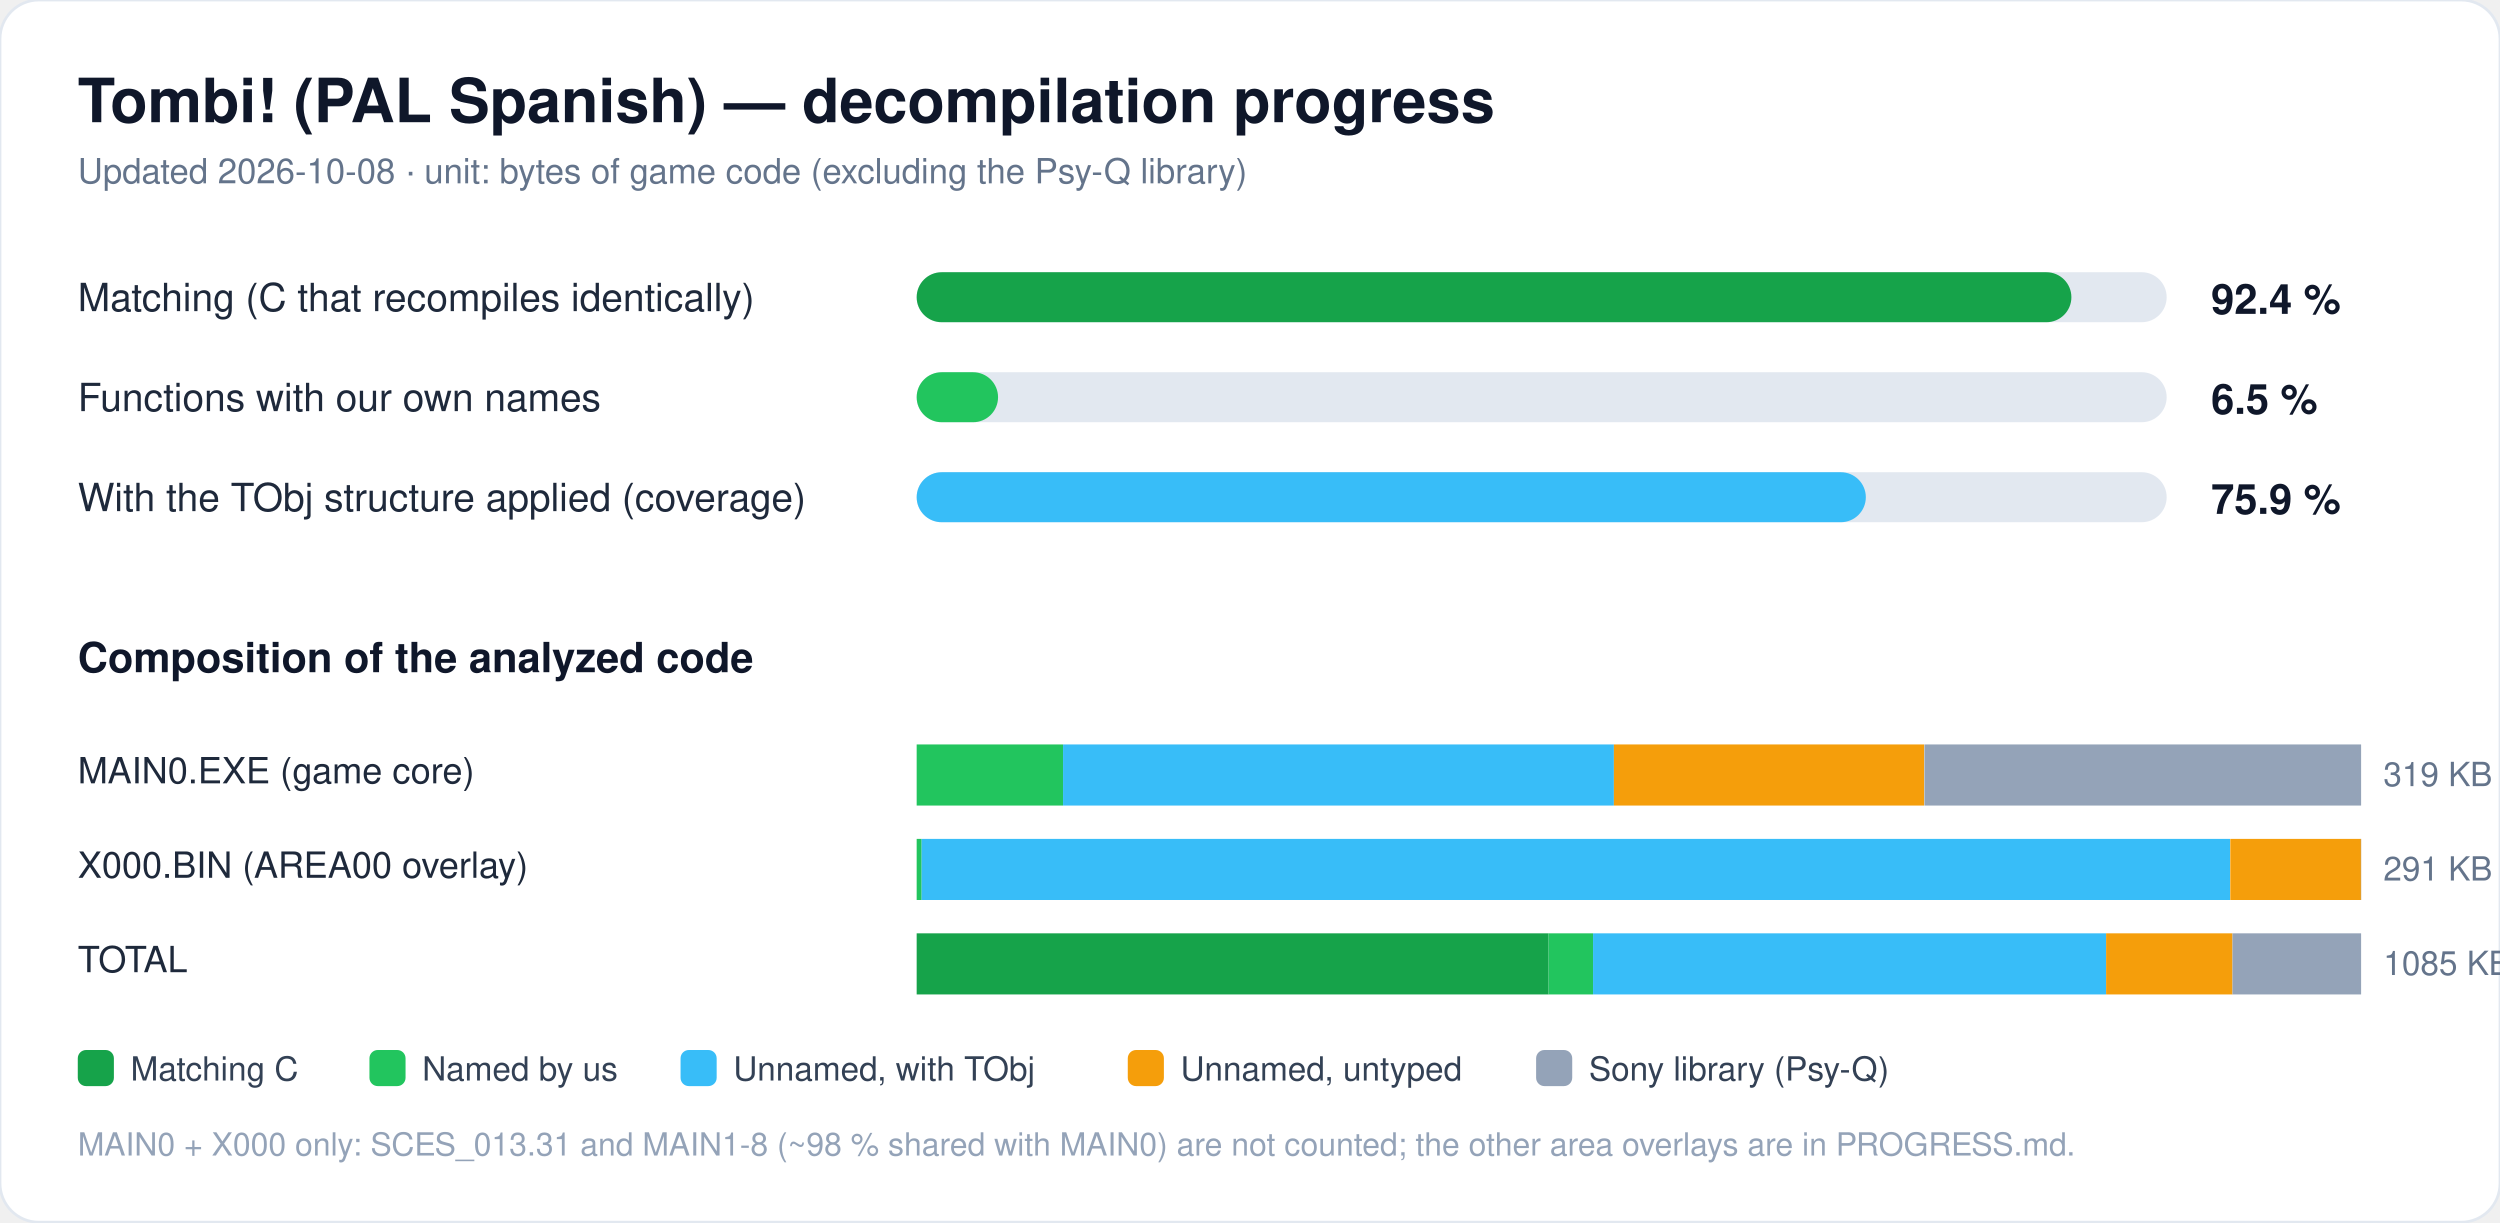
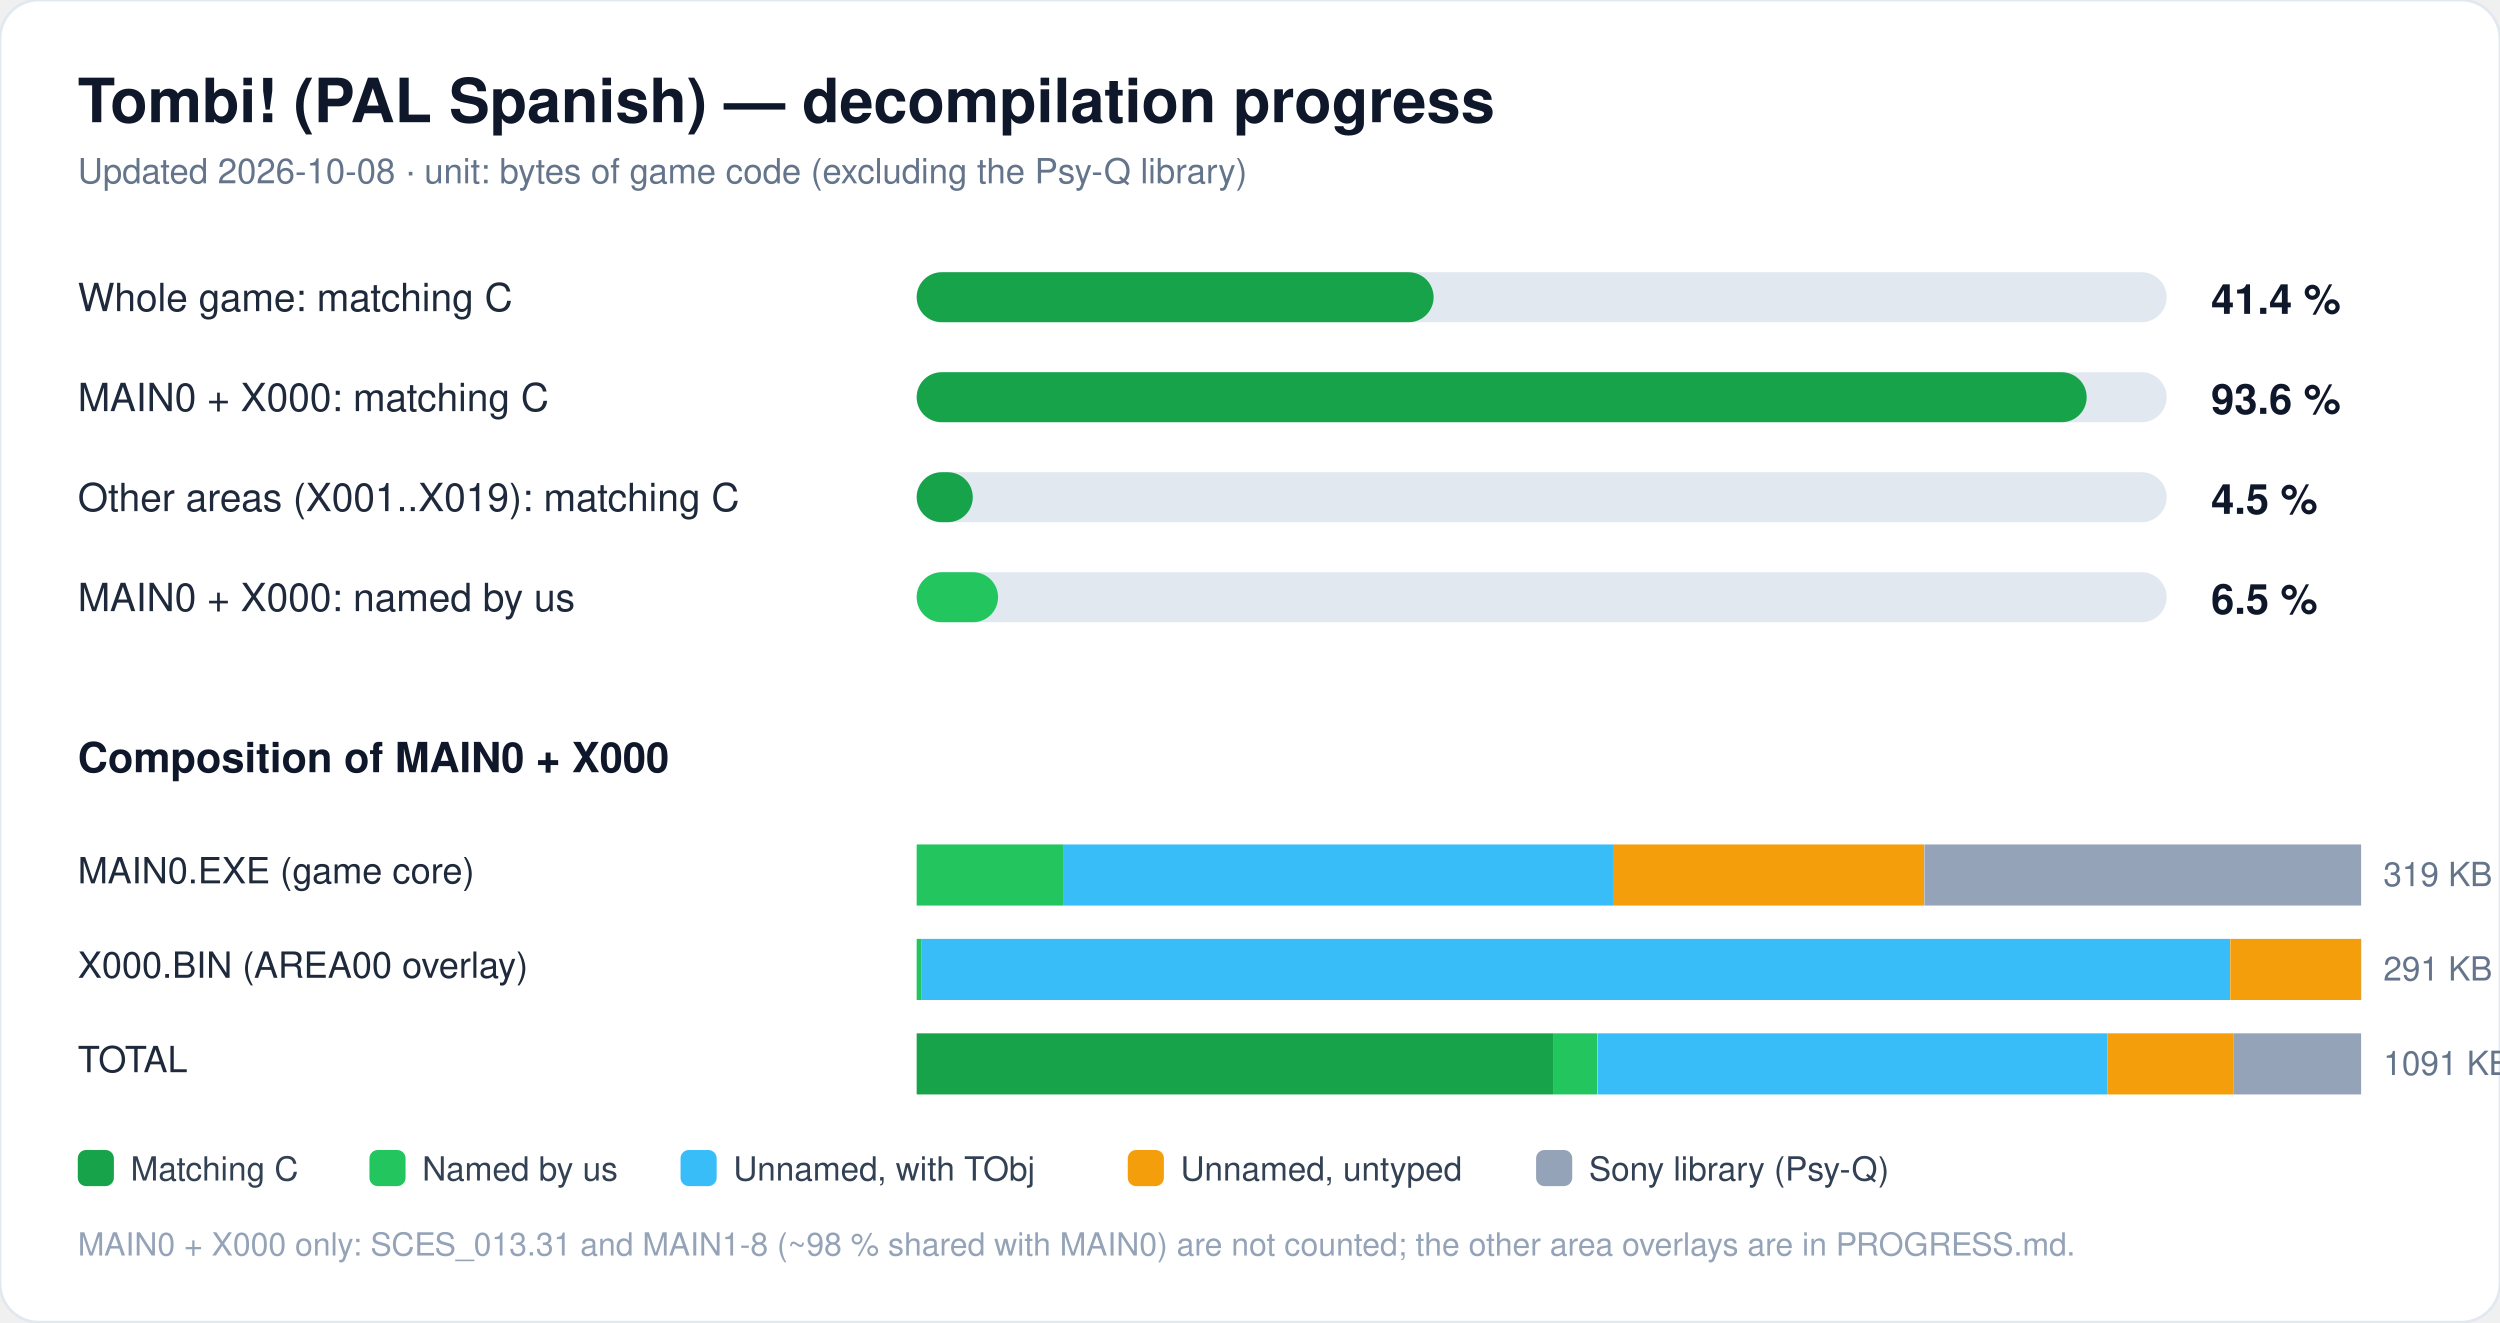
- <svg xmlns="http://www.w3.org/2000/svg" width="900" height="440" viewBox="0 0 900 440" role="img" aria-label="Decompilation progress">
-   <rect width="900" height="440" rx="14" fill="#ffffff" stroke="#e2e8f0" />
+ <svg xmlns="http://www.w3.org/2000/svg" width="900" height="476" viewBox="0 0 900 476" role="img" aria-label="Decompilation progress">
+   <rect width="900" height="476" rx="14" fill="#ffffff" stroke="#e2e8f0" />
  <text x="28" y="44" font-family="Segoe UI,Helvetica,Arial,sans-serif" font-size="22" font-weight="700" fill="#0f172a">Tombi! (PAL Spanish) — decompilation progress</text>
  <text x="28" y="66" font-family="Segoe UI,Helvetica,Arial,sans-serif" font-size="12.5" fill="#64748b">Updated 2026-10-08 · unit: bytes of game code (excluding the Psy-Q library)</text>
-   <text x="28" y="112" font-family="Segoe UI,Helvetica,Arial,sans-serif" font-size="14" fill="#1e293b">Matching (C that recompiles identically)</text>
+   <text x="28" y="112" font-family="Segoe UI,Helvetica,Arial,sans-serif" font-size="14" fill="#1e293b">Whole game: matching C</text>
  <rect x="330" y="98" width="450" height="18" rx="9" fill="#e2e8f0" />
-   <rect x="330" y="98" width="415.7" height="18" rx="9" fill="#16a34a" />
-   <text x="796" y="113" font-family="Segoe UI,Helvetica,Arial,sans-serif" font-size="15" font-weight="700" fill="#0f172a">92.4 %</text>
-   <text x="28" y="148" font-family="Segoe UI,Helvetica,Arial,sans-serif" font-size="14" fill="#1e293b">Functions with our own names</text>
+   <rect x="330" y="98" width="186.1" height="18" rx="9" fill="#16a34a" />
+   <text x="796" y="113" font-family="Segoe UI,Helvetica,Arial,sans-serif" font-size="15" font-weight="700" fill="#0f172a">41.4 %</text>
+   <text x="28" y="148" font-family="Segoe UI,Helvetica,Arial,sans-serif" font-size="14" fill="#1e293b">MAIN0 + X000: matching C</text>
  <rect x="330" y="134" width="450" height="18" rx="9" fill="#e2e8f0" />
-   <rect x="330" y="134" width="29.3" height="18" rx="9" fill="#22c55e" />
-   <text x="796" y="149" font-family="Segoe UI,Helvetica,Arial,sans-serif" font-size="15" font-weight="700" fill="#0f172a">6.5 %</text>
-   <text x="28" y="184" font-family="Segoe UI,Helvetica,Arial,sans-serif" font-size="14" fill="#1e293b">With the TObj structure applied (coverage)</text>
+   <rect x="330" y="134" width="421.2" height="18" rx="9" fill="#16a34a" />
+   <text x="796" y="149" font-family="Segoe UI,Helvetica,Arial,sans-serif" font-size="15" font-weight="700" fill="#0f172a">93.6 %</text>
+   <text x="28" y="184" font-family="Segoe UI,Helvetica,Arial,sans-serif" font-size="14" fill="#1e293b">Other areas (X001..X019): matching C</text>
  <rect x="330" y="170" width="450" height="18" rx="9" fill="#e2e8f0" />
-   <rect x="330" y="170" width="341.7" height="18" rx="9" fill="#38bdf8" />
-   <text x="796" y="185" font-family="Segoe UI,Helvetica,Arial,sans-serif" font-size="15" font-weight="700" fill="#0f172a">75.9 %</text>
-   <text x="28" y="242" font-family="Segoe UI,Helvetica,Arial,sans-serif" font-size="15" font-weight="700" fill="#0f172a">Composition of the analyzed code</text>
-   <text x="28" y="282" font-family="Segoe UI,Helvetica,Arial,sans-serif" font-size="13" fill="#1e293b">MAIN0.EXE (game core)</text>
-   <rect x="330.0" y="268" width="52.7" height="22" fill="#22c55e" />
-   <rect x="382.7" y="268" width="198.3" height="22" fill="#38bdf8" />
-   <rect x="581.0" y="268" width="111.7" height="22" fill="#f59e0b" />
-   <rect x="692.8" y="268" width="157.2" height="22" fill="#94a3b8" />
-   <text x="858" y="283" font-family="Segoe UI,Helvetica,Arial,sans-serif" font-size="12" fill="#64748b" text-anchor="start">319 KB</text>
-   <text x="28" y="316" font-family="Segoe UI,Helvetica,Arial,sans-serif" font-size="13" fill="#1e293b">X000.BIN (AREA00 overlay)</text>
-   <rect x="330.0" y="302" width="1.8" height="22" fill="#22c55e" />
-   <rect x="331.8" y="302" width="471.0" height="22" fill="#38bdf8" />
-   <rect x="802.9" y="302" width="47.1" height="22" fill="#f59e0b" />
-   <rect x="849.9" y="302" width="0.1" height="22" fill="#94a3b8" />
-   <text x="858" y="317" font-family="Segoe UI,Helvetica,Arial,sans-serif" font-size="12" fill="#64748b" text-anchor="start">291 KB</text>
-   <text x="28" y="350" font-family="Segoe UI,Helvetica,Arial,sans-serif" font-size="13" fill="#1e293b">TOTAL</text>
-   <rect x="330.0" y="336" width="227.5" height="22" fill="#16a34a" />
-   <rect x="557.5" y="336" width="16.0" height="22" fill="#22c55e" />
-   <rect x="573.5" y="336" width="184.7" height="22" fill="#38bdf8" />
-   <rect x="758.2" y="336" width="45.5" height="22" fill="#f59e0b" />
-   <rect x="803.7" y="336" width="46.3" height="22" fill="#94a3b8" />
-   <text x="858" y="351" font-family="Segoe UI,Helvetica,Arial,sans-serif" font-size="12" fill="#64748b" text-anchor="start">1085 KB</text>
-   <rect x="28" y="378" width="13" height="13" rx="3" fill="#16a34a" />
-   <text x="47" y="389" font-family="Segoe UI,Helvetica,Arial,sans-serif" font-size="12" fill="#334155">Matching C</text>
-   <rect x="133" y="378" width="13" height="13" rx="3" fill="#22c55e" />
-   <text x="152" y="389" font-family="Segoe UI,Helvetica,Arial,sans-serif" font-size="12" fill="#334155">Named by us</text>
-   <rect x="245" y="378" width="13" height="13" rx="3" fill="#38bdf8" />
-   <text x="264" y="389" font-family="Segoe UI,Helvetica,Arial,sans-serif" font-size="12" fill="#334155">Unnamed, with TObj</text>
-   <rect x="406" y="378" width="13" height="13" rx="3" fill="#f59e0b" />
-   <text x="425" y="389" font-family="Segoe UI,Helvetica,Arial,sans-serif" font-size="12" fill="#334155">Unnamed, untyped</text>
-   <rect x="553" y="378" width="13" height="13" rx="3" fill="#94a3b8" />
-   <text x="572" y="389" font-family="Segoe UI,Helvetica,Arial,sans-serif" font-size="12" fill="#334155">Sony library (Psy-Q)</text>
-   <text x="28" y="416" font-family="Segoe UI,Helvetica,Arial,sans-serif" font-size="11.5" fill="#94a3b8">MAIN0 + X000 only: SCES_013.31 and MAIN1-8 (~98 % shared with MAIN0) are not counted; the other area overlays are in PROGRESS.md.</text>
+   <rect x="330" y="170" width="20.2" height="18" rx="9" fill="#16a34a" />
+   <text x="796" y="185" font-family="Segoe UI,Helvetica,Arial,sans-serif" font-size="15" font-weight="700" fill="#0f172a">4.5 %</text>
+   <text x="28" y="220" font-family="Segoe UI,Helvetica,Arial,sans-serif" font-size="14" fill="#1e293b">MAIN0 + X000: named by us</text>
+   <rect x="330" y="206" width="450" height="18" rx="9" fill="#e2e8f0" />
+   <rect x="330" y="206" width="29.3" height="18" rx="9" fill="#22c55e" />
+   <text x="796" y="221" font-family="Segoe UI,Helvetica,Arial,sans-serif" font-size="15" font-weight="700" fill="#0f172a">6.5 %</text>
+   <text x="28" y="278" font-family="Segoe UI,Helvetica,Arial,sans-serif" font-size="15" font-weight="700" fill="#0f172a">Composition of MAIN0 + X000</text>
+   <text x="28" y="318" font-family="Segoe UI,Helvetica,Arial,sans-serif" font-size="13" fill="#1e293b">MAIN0.EXE (game core)</text>
+   <rect x="330.0" y="304" width="52.7" height="22" fill="#22c55e" />
+   <rect x="382.7" y="304" width="198.3" height="22" fill="#38bdf8" />
+   <rect x="581.0" y="304" width="111.7" height="22" fill="#f59e0b" />
+   <rect x="692.8" y="304" width="157.2" height="22" fill="#94a3b8" />
+   <text x="858" y="319" font-family="Segoe UI,Helvetica,Arial,sans-serif" font-size="12" fill="#64748b" text-anchor="start">319 KB</text>
+   <text x="28" y="352" font-family="Segoe UI,Helvetica,Arial,sans-serif" font-size="13" fill="#1e293b">X000.BIN (AREA00 overlay)</text>
+   <rect x="330.0" y="338" width="1.8" height="22" fill="#22c55e" />
+   <rect x="331.8" y="338" width="471.0" height="22" fill="#38bdf8" />
+   <rect x="802.9" y="338" width="47.1" height="22" fill="#f59e0b" />
+   <rect x="849.9" y="338" width="0.1" height="22" fill="#94a3b8" />
+   <text x="858" y="353" font-family="Segoe UI,Helvetica,Arial,sans-serif" font-size="12" fill="#64748b" text-anchor="start">291 KB</text>
+   <text x="28" y="386" font-family="Segoe UI,Helvetica,Arial,sans-serif" font-size="13" fill="#1e293b">TOTAL</text>
+   <rect x="330.0" y="372" width="229.1" height="22" fill="#16a34a" />
+   <rect x="559.1" y="372" width="15.9" height="22" fill="#22c55e" />
+   <rect x="575.1" y="372" width="183.6" height="22" fill="#38bdf8" />
+   <rect x="758.7" y="372" width="45.3" height="22" fill="#f59e0b" />
+   <rect x="804.0" y="372" width="46.0" height="22" fill="#94a3b8" />
+   <text x="858" y="387" font-family="Segoe UI,Helvetica,Arial,sans-serif" font-size="12" fill="#64748b" text-anchor="start">1091 KB</text>
+   <rect x="28" y="414" width="13" height="13" rx="3" fill="#16a34a" />
+   <text x="47" y="425" font-family="Segoe UI,Helvetica,Arial,sans-serif" font-size="12" fill="#334155">Matching C</text>
+   <rect x="133" y="414" width="13" height="13" rx="3" fill="#22c55e" />
+   <text x="152" y="425" font-family="Segoe UI,Helvetica,Arial,sans-serif" font-size="12" fill="#334155">Named by us</text>
+   <rect x="245" y="414" width="13" height="13" rx="3" fill="#38bdf8" />
+   <text x="264" y="425" font-family="Segoe UI,Helvetica,Arial,sans-serif" font-size="12" fill="#334155">Unnamed, with TObj</text>
+   <rect x="406" y="414" width="13" height="13" rx="3" fill="#f59e0b" />
+   <text x="425" y="425" font-family="Segoe UI,Helvetica,Arial,sans-serif" font-size="12" fill="#334155">Unnamed, untyped</text>
+   <rect x="553" y="414" width="13" height="13" rx="3" fill="#94a3b8" />
+   <text x="572" y="425" font-family="Segoe UI,Helvetica,Arial,sans-serif" font-size="12" fill="#334155">Sony library (Psy-Q)</text>
+   <text x="28" y="452" font-family="Segoe UI,Helvetica,Arial,sans-serif" font-size="11.5" fill="#94a3b8">MAIN0 + X000 only: SCES_013.31 and MAIN1-8 (~98 % shared with MAIN0) are not counted; the other area overlays are in PROGRESS.md.</text>
</svg>
